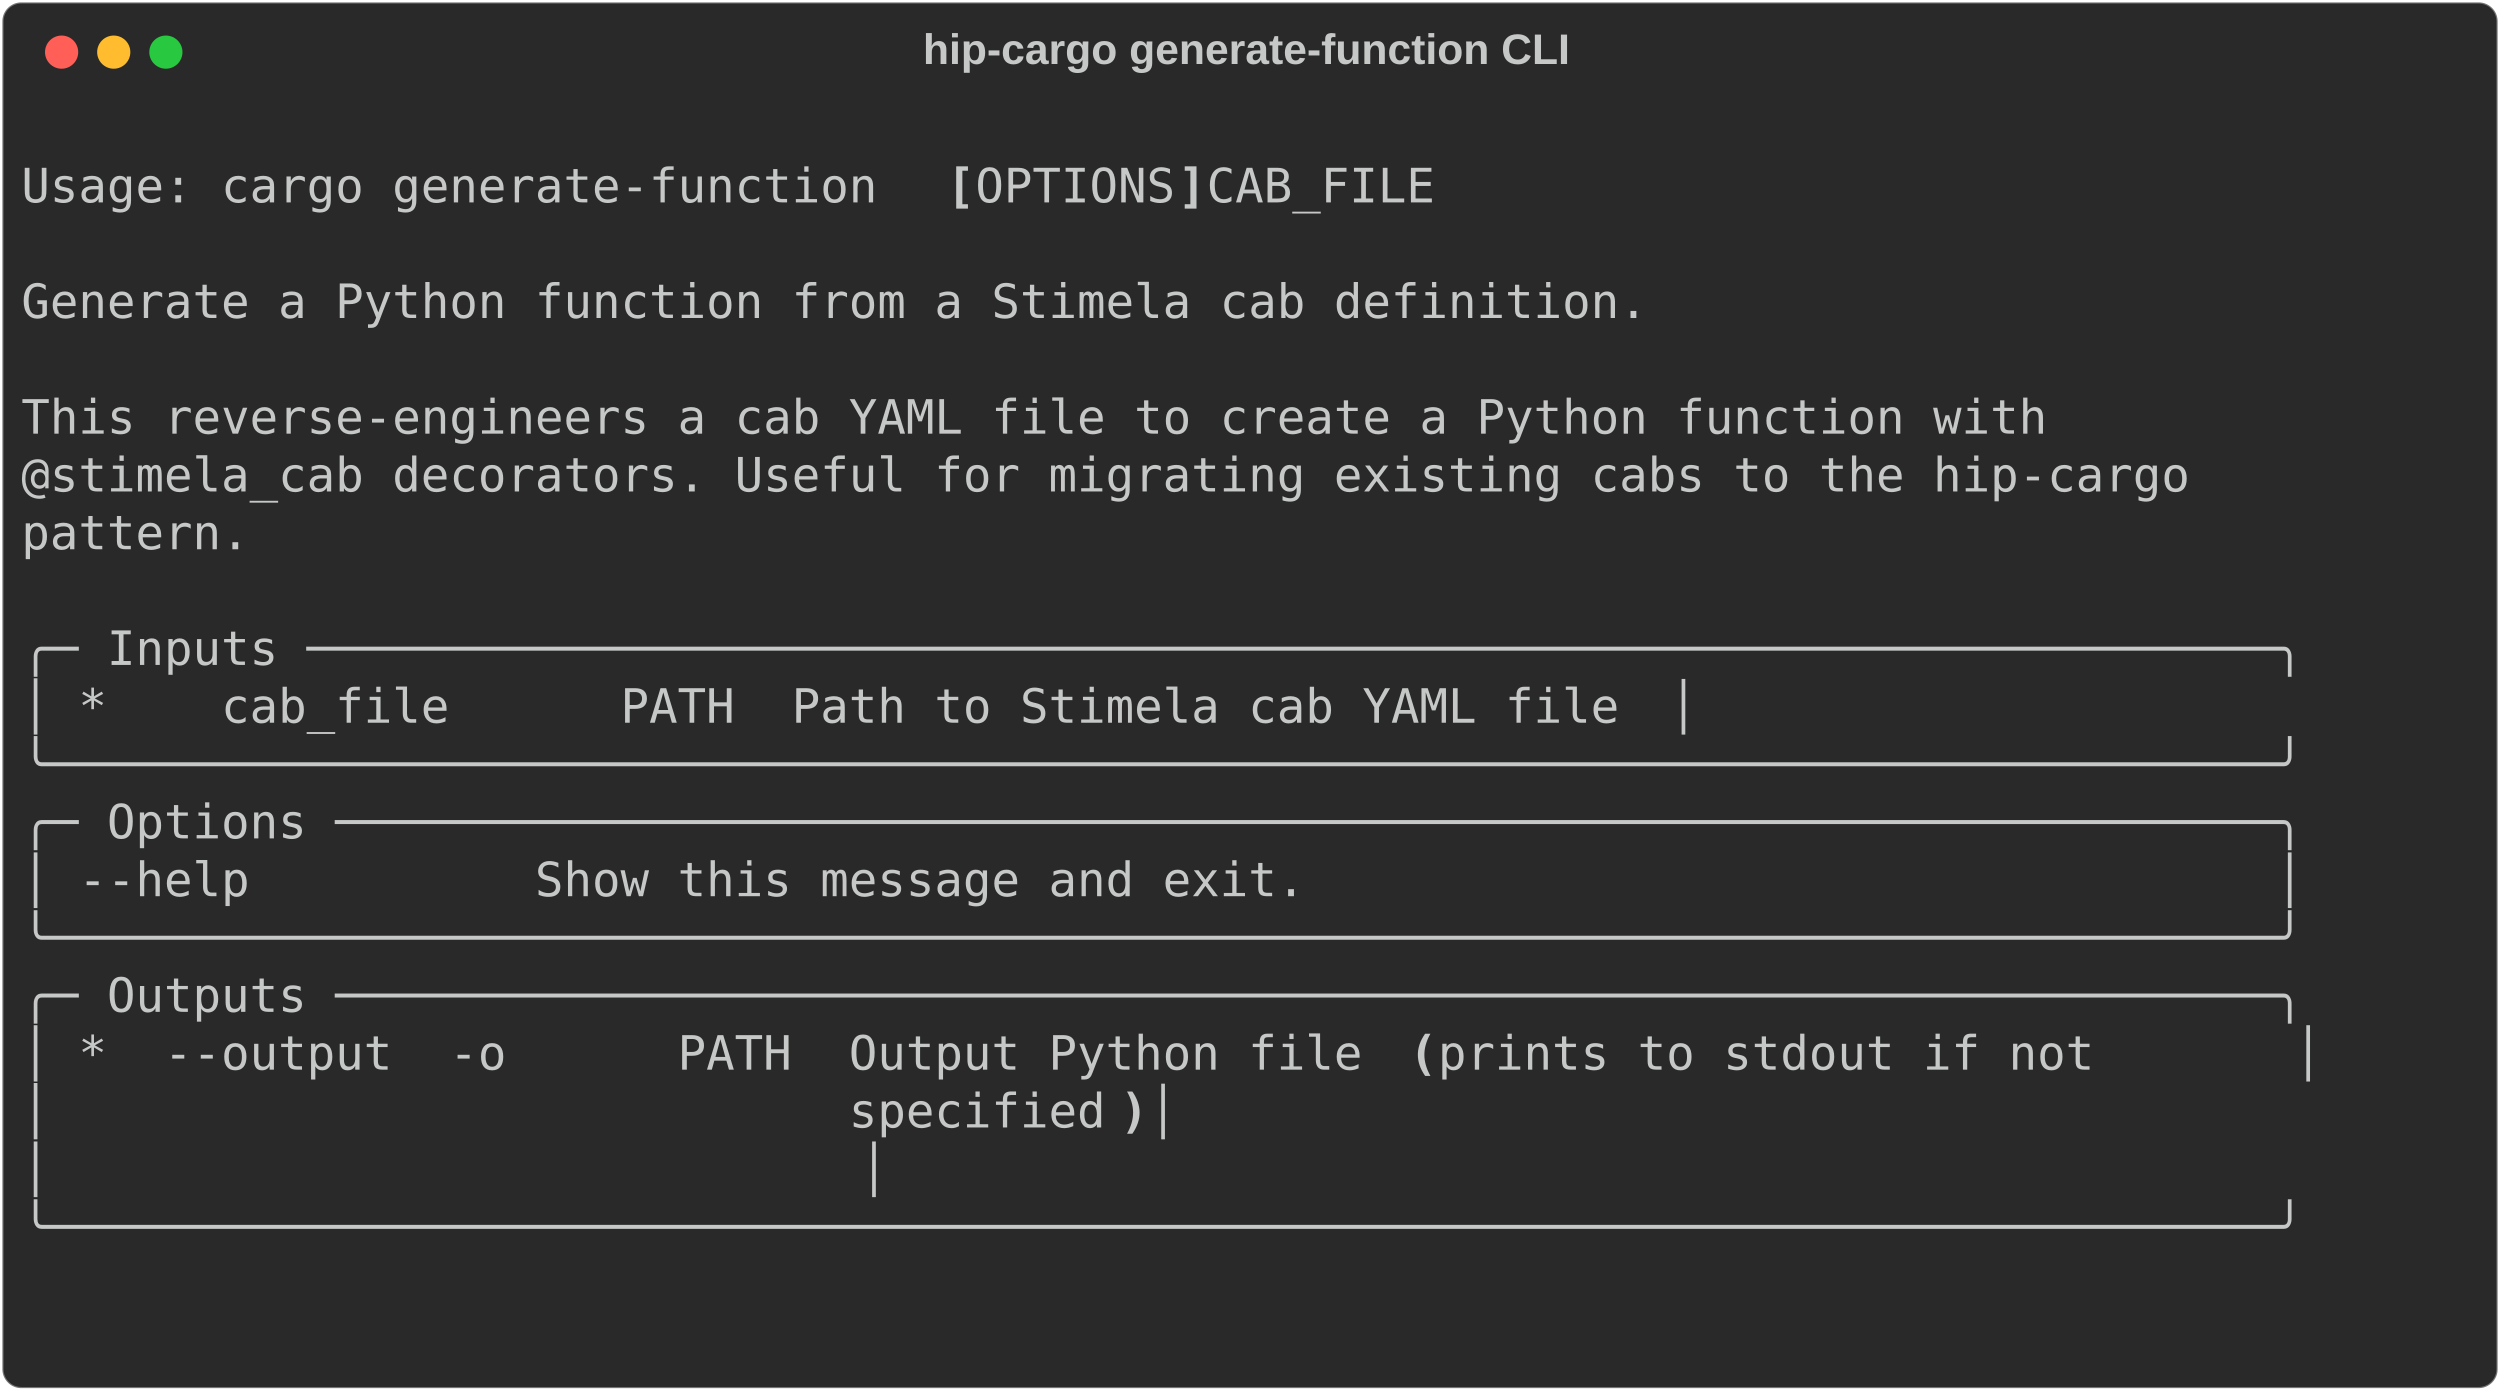
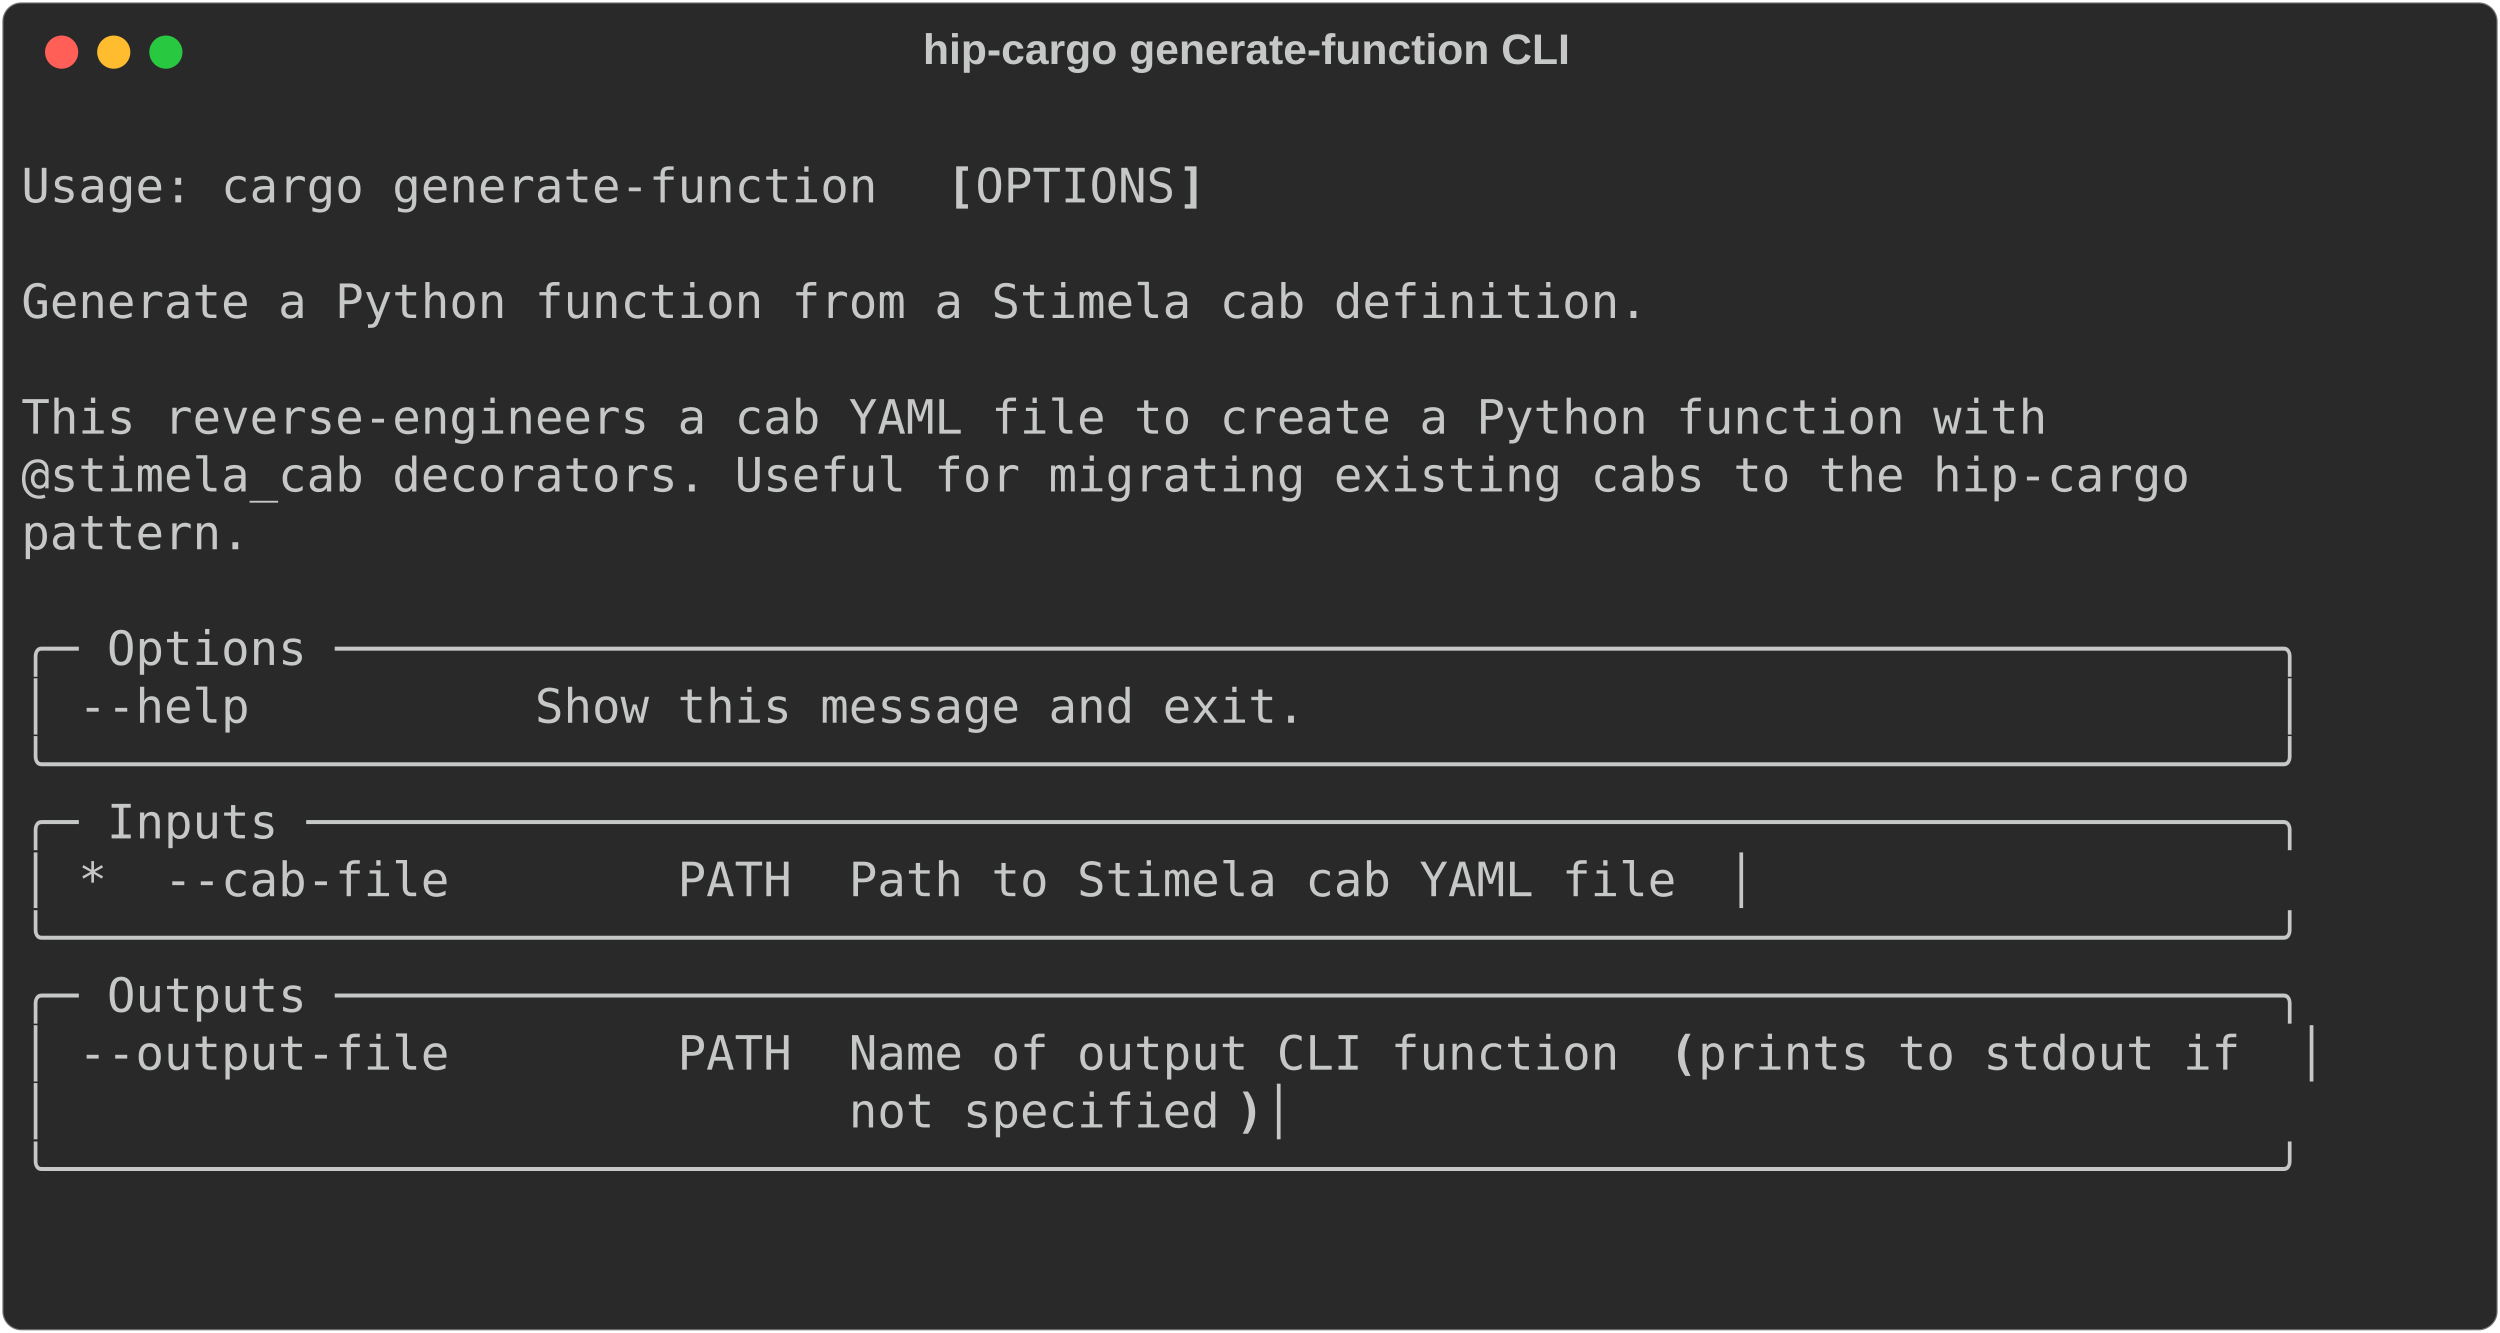
- <svg xmlns="http://www.w3.org/2000/svg" class="rich-terminal" viewBox="0 0 1055 586.8">
+ <svg xmlns="http://www.w3.org/2000/svg" class="rich-terminal" viewBox="0 0 1055 562.4">
  <style>

    @font-face {
        font-family: "Fira Code";
        src: local("FiraCode-Regular"),
                url("https://cdnjs.cloudflare.com/ajax/libs/firacode/6.2.0/woff2/FiraCode-Regular.woff2") format("woff2"),
                url("https://cdnjs.cloudflare.com/ajax/libs/firacode/6.2.0/woff/FiraCode-Regular.woff") format("woff");
        font-style: normal;
        font-weight: 400;
    }
    @font-face {
        font-family: "Fira Code";
        src: local("FiraCode-Bold"),
                url("https://cdnjs.cloudflare.com/ajax/libs/firacode/6.2.0/woff2/FiraCode-Bold.woff2") format("woff2"),
                url("https://cdnjs.cloudflare.com/ajax/libs/firacode/6.2.0/woff/FiraCode-Bold.woff") format("woff");
        font-style: bold;
        font-weight: 700;
    }

-     .terminal-4188843890-matrix {
+     .terminal-4254634914-matrix {
        font-family: Fira Code, monospace;
        font-size: 20px;
        line-height: 24.4px;
        font-variant-east-asian: full-width;
    }

-     .terminal-4188843890-title {
+     .terminal-4254634914-title {
        font-size: 18px;
        font-weight: bold;
        font-family: arial;
    }

-     .terminal-4188843890-r1 { fill: #c5c8c6 }
- .terminal-4188843890-r2 { fill: #c5c8c6;font-weight: bold }
+     .terminal-4254634914-r1 { fill: #c5c8c6 }
+ .terminal-4254634914-r2 { fill: #c5c8c6;font-weight: bold }
    </style>
  <defs>
-     <clipPath id="terminal-4188843890-clip-terminal">
-       <rect x="0" y="0" width="1036.0" height="535.8" />
+     <clipPath id="terminal-4254634914-clip-terminal">
+       <rect x="0" y="0" width="1036.0" height="511.4" />
    </clipPath>
-     <clipPath id="terminal-4188843890-line-0">
+     <clipPath id="terminal-4254634914-line-0">
      <rect x="0" y="1.5" width="1037" height="24.65" />
    </clipPath>
-     <clipPath id="terminal-4188843890-line-1">
+     <clipPath id="terminal-4254634914-line-1">
      <rect x="0" y="25.9" width="1037" height="24.65" />
    </clipPath>
-     <clipPath id="terminal-4188843890-line-2">
+     <clipPath id="terminal-4254634914-line-2">
      <rect x="0" y="50.3" width="1037" height="24.65" />
    </clipPath>
-     <clipPath id="terminal-4188843890-line-3">
+     <clipPath id="terminal-4254634914-line-3">
      <rect x="0" y="74.7" width="1037" height="24.65" />
    </clipPath>
-     <clipPath id="terminal-4188843890-line-4">
+     <clipPath id="terminal-4254634914-line-4">
      <rect x="0" y="99.1" width="1037" height="24.65" />
    </clipPath>
-     <clipPath id="terminal-4188843890-line-5">
+     <clipPath id="terminal-4254634914-line-5">
      <rect x="0" y="123.5" width="1037" height="24.65" />
    </clipPath>
-     <clipPath id="terminal-4188843890-line-6">
+     <clipPath id="terminal-4254634914-line-6">
      <rect x="0" y="147.9" width="1037" height="24.65" />
    </clipPath>
-     <clipPath id="terminal-4188843890-line-7">
+     <clipPath id="terminal-4254634914-line-7">
      <rect x="0" y="172.3" width="1037" height="24.65" />
    </clipPath>
-     <clipPath id="terminal-4188843890-line-8">
+     <clipPath id="terminal-4254634914-line-8">
      <rect x="0" y="196.7" width="1037" height="24.65" />
    </clipPath>
-     <clipPath id="terminal-4188843890-line-9">
+     <clipPath id="terminal-4254634914-line-9">
      <rect x="0" y="221.1" width="1037" height="24.65" />
    </clipPath>
-     <clipPath id="terminal-4188843890-line-10">
+     <clipPath id="terminal-4254634914-line-10">
      <rect x="0" y="245.5" width="1037" height="24.65" />
    </clipPath>
-     <clipPath id="terminal-4188843890-line-11">
+     <clipPath id="terminal-4254634914-line-11">
      <rect x="0" y="269.9" width="1037" height="24.65" />
    </clipPath>
-     <clipPath id="terminal-4188843890-line-12">
+     <clipPath id="terminal-4254634914-line-12">
      <rect x="0" y="294.3" width="1037" height="24.65" />
    </clipPath>
-     <clipPath id="terminal-4188843890-line-13">
+     <clipPath id="terminal-4254634914-line-13">
      <rect x="0" y="318.7" width="1037" height="24.65" />
    </clipPath>
-     <clipPath id="terminal-4188843890-line-14">
+     <clipPath id="terminal-4254634914-line-14">
      <rect x="0" y="343.1" width="1037" height="24.65" />
    </clipPath>
-     <clipPath id="terminal-4188843890-line-15">
+     <clipPath id="terminal-4254634914-line-15">
      <rect x="0" y="367.5" width="1037" height="24.65" />
    </clipPath>
-     <clipPath id="terminal-4188843890-line-16">
+     <clipPath id="terminal-4254634914-line-16">
      <rect x="0" y="391.9" width="1037" height="24.65" />
    </clipPath>
-     <clipPath id="terminal-4188843890-line-17">
+     <clipPath id="terminal-4254634914-line-17">
      <rect x="0" y="416.3" width="1037" height="24.65" />
    </clipPath>
-     <clipPath id="terminal-4188843890-line-18">
+     <clipPath id="terminal-4254634914-line-18">
      <rect x="0" y="440.7" width="1037" height="24.65" />
    </clipPath>
-     <clipPath id="terminal-4188843890-line-19">
+     <clipPath id="terminal-4254634914-line-19">
      <rect x="0" y="465.1" width="1037" height="24.65" />
    </clipPath>
-     <clipPath id="terminal-4188843890-line-20">
-       <rect x="0" y="489.5" width="1037" height="24.65" />
-     </clipPath>
  </defs>
-   <rect fill="#292929" stroke="rgba(255,255,255,0.35)" stroke-width="1" x="1" y="1" width="1053" height="584.8" rx="8" />
-   <text class="terminal-4188843890-title" fill="#c5c8c6" text-anchor="middle" x="526" y="27">hip-cargo generate-function CLI</text>
+   <rect fill="#292929" stroke="rgba(255,255,255,0.35)" stroke-width="1" x="1" y="1" width="1053" height="560.4" rx="8" />
+   <text class="terminal-4254634914-title" fill="#c5c8c6" text-anchor="middle" x="526" y="27">hip-cargo generate-function CLI</text>
  <g transform="translate(26,22)">
    <circle cx="0" cy="0" r="7" fill="#ff5f57" />
    <circle cx="22" cy="0" r="7" fill="#febc2e" />
    <circle cx="44" cy="0" r="7" fill="#28c840" />
  </g>
-   <g transform="translate(9, 41)" clip-path="url(#terminal-4188843890-clip-terminal)">
-     <g class="terminal-4188843890-matrix">
-       <text class="terminal-4188843890-r1" x="1037" y="20" textLength="12.2" clip-path="url(#terminal-4188843890-line-0)">
+   <g transform="translate(9, 41)" clip-path="url(#terminal-4254634914-clip-terminal)">
+     <g class="terminal-4254634914-matrix">
+       <text class="terminal-4254634914-r1" x="1037" y="20" textLength="12.2" clip-path="url(#terminal-4254634914-line-0)">
</text>
-       <text class="terminal-4188843890-r1" x="0" y="44.4" textLength="390.4" clip-path="url(#terminal-4188843890-line-1)"> Usage: cargo generate-function </text>
-       <text class="terminal-4188843890-r2" x="390.4" y="44.4" textLength="12.2" clip-path="url(#terminal-4188843890-line-1)">[</text>
-       <text class="terminal-4188843890-r1" x="402.6" y="44.4" textLength="85.4" clip-path="url(#terminal-4188843890-line-1)">OPTIONS</text>
-       <text class="terminal-4188843890-r2" x="488" y="44.4" textLength="12.2" clip-path="url(#terminal-4188843890-line-1)">]</text>
-       <text class="terminal-4188843890-r1" x="500.2" y="44.4" textLength="475.8" clip-path="url(#terminal-4188843890-line-1)"> CAB_FILE                              </text>
-       <text class="terminal-4188843890-r1" x="1037" y="44.4" textLength="12.2" clip-path="url(#terminal-4188843890-line-1)">
+       <text class="terminal-4254634914-r1" x="0" y="44.4" textLength="390.4" clip-path="url(#terminal-4254634914-line-1)"> Usage: cargo generate-function </text>
+       <text class="terminal-4254634914-r2" x="390.4" y="44.4" textLength="12.2" clip-path="url(#terminal-4254634914-line-1)">[</text>
+       <text class="terminal-4254634914-r1" x="402.6" y="44.4" textLength="85.4" clip-path="url(#terminal-4254634914-line-1)">OPTIONS</text>
+       <text class="terminal-4254634914-r2" x="488" y="44.4" textLength="12.2" clip-path="url(#terminal-4254634914-line-1)">]</text>
+       <text class="terminal-4254634914-r1" x="1037" y="44.4" textLength="12.2" clip-path="url(#terminal-4254634914-line-1)">
</text>
-       <text class="terminal-4188843890-r1" x="1037" y="68.8" textLength="12.2" clip-path="url(#terminal-4188843890-line-2)">
+       <text class="terminal-4254634914-r1" x="1037" y="68.8" textLength="12.2" clip-path="url(#terminal-4254634914-line-2)">
</text>
-       <text class="terminal-4188843890-r1" x="0" y="93.2" textLength="976" clip-path="url(#terminal-4188843890-line-3)"> Generate a Python function from a Stimela cab definition.                      </text>
-       <text class="terminal-4188843890-r1" x="1037" y="93.2" textLength="12.2" clip-path="url(#terminal-4188843890-line-3)">
+       <text class="terminal-4254634914-r1" x="0" y="93.2" textLength="976" clip-path="url(#terminal-4254634914-line-3)"> Generate a Python function from a Stimela cab definition.                      </text>
+       <text class="terminal-4254634914-r1" x="1037" y="93.2" textLength="12.2" clip-path="url(#terminal-4254634914-line-3)">
</text>
-       <text class="terminal-4188843890-r1" x="1037" y="117.6" textLength="12.2" clip-path="url(#terminal-4188843890-line-4)">
+       <text class="terminal-4254634914-r1" x="1037" y="117.6" textLength="12.2" clip-path="url(#terminal-4254634914-line-4)">
</text>
-       <text class="terminal-4188843890-r1" x="0" y="142" textLength="976" clip-path="url(#terminal-4188843890-line-5)"> This reverse-engineers a cab YAML file to create a Python function with        </text>
-       <text class="terminal-4188843890-r1" x="1037" y="142" textLength="12.2" clip-path="url(#terminal-4188843890-line-5)">
+       <text class="terminal-4254634914-r1" x="0" y="142" textLength="976" clip-path="url(#terminal-4254634914-line-5)"> This reverse-engineers a cab YAML file to create a Python function with        </text>
+       <text class="terminal-4254634914-r1" x="1037" y="142" textLength="12.2" clip-path="url(#terminal-4254634914-line-5)">
</text>
-       <text class="terminal-4188843890-r1" x="0" y="166.4" textLength="976" clip-path="url(#terminal-4188843890-line-6)"> @stimela_cab decorators. Useful for migrating existing cabs to the hip-cargo   </text>
-       <text class="terminal-4188843890-r1" x="1037" y="166.4" textLength="12.2" clip-path="url(#terminal-4188843890-line-6)">
+       <text class="terminal-4254634914-r1" x="0" y="166.4" textLength="976" clip-path="url(#terminal-4254634914-line-6)"> @stimela_cab decorators. Useful for migrating existing cabs to the hip-cargo   </text>
+       <text class="terminal-4254634914-r1" x="1037" y="166.4" textLength="12.2" clip-path="url(#terminal-4254634914-line-6)">
</text>
-       <text class="terminal-4188843890-r1" x="0" y="190.8" textLength="976" clip-path="url(#terminal-4188843890-line-7)"> pattern.                                                                       </text>
-       <text class="terminal-4188843890-r1" x="1037" y="190.8" textLength="12.2" clip-path="url(#terminal-4188843890-line-7)">
+       <text class="terminal-4254634914-r1" x="0" y="190.8" textLength="976" clip-path="url(#terminal-4254634914-line-7)"> pattern.                                                                       </text>
+       <text class="terminal-4254634914-r1" x="1037" y="190.8" textLength="12.2" clip-path="url(#terminal-4254634914-line-7)">
</text>
-       <text class="terminal-4188843890-r1" x="1037" y="215.2" textLength="12.2" clip-path="url(#terminal-4188843890-line-8)">
+       <text class="terminal-4254634914-r1" x="1037" y="215.2" textLength="12.2" clip-path="url(#terminal-4254634914-line-8)">
</text>
-       <text class="terminal-4188843890-r1" x="0" y="239.6" textLength="976" clip-path="url(#terminal-4188843890-line-9)">╭─ Inputs ─────────────────────────────────────────────────────────────────────╮</text>
-       <text class="terminal-4188843890-r1" x="1037" y="239.6" textLength="12.2" clip-path="url(#terminal-4188843890-line-9)">
+       <text class="terminal-4254634914-r1" x="0" y="239.6" textLength="976" clip-path="url(#terminal-4254634914-line-9)">╭─ Options ────────────────────────────────────────────────────────────────────╮</text>
+       <text class="terminal-4254634914-r1" x="1037" y="239.6" textLength="12.2" clip-path="url(#terminal-4254634914-line-9)">
</text>
-       <text class="terminal-4188843890-r1" x="0" y="264" textLength="695.4" clip-path="url(#terminal-4188843890-line-10)">│ *    cab_file      PATH  Path to Stimela cab YAML file </text>
-       <text class="terminal-4188843890-r1" x="695.4" y="264" textLength="158.6" clip-path="url(#terminal-4188843890-line-10)">            │</text>
-       <text class="terminal-4188843890-r1" x="1037" y="264" textLength="12.2" clip-path="url(#terminal-4188843890-line-10)">
+       <text class="terminal-4254634914-r1" x="0" y="264" textLength="976" clip-path="url(#terminal-4254634914-line-10)">│ --help          Show this message and exit.                                  │</text>
+       <text class="terminal-4254634914-r1" x="1037" y="264" textLength="12.2" clip-path="url(#terminal-4254634914-line-10)">
</text>
-       <text class="terminal-4188843890-r1" x="0" y="288.4" textLength="976" clip-path="url(#terminal-4188843890-line-11)">╰──────────────────────────────────────────────────────────────────────────────╯</text>
-       <text class="terminal-4188843890-r1" x="1037" y="288.4" textLength="12.2" clip-path="url(#terminal-4188843890-line-11)">
+       <text class="terminal-4254634914-r1" x="0" y="288.4" textLength="976" clip-path="url(#terminal-4254634914-line-11)">╰──────────────────────────────────────────────────────────────────────────────╯</text>
+       <text class="terminal-4254634914-r1" x="1037" y="288.4" textLength="12.2" clip-path="url(#terminal-4254634914-line-11)">
</text>
-       <text class="terminal-4188843890-r1" x="0" y="312.8" textLength="976" clip-path="url(#terminal-4188843890-line-12)">╭─ Options ────────────────────────────────────────────────────────────────────╮</text>
-       <text class="terminal-4188843890-r1" x="1037" y="312.8" textLength="12.2" clip-path="url(#terminal-4188843890-line-12)">
+       <text class="terminal-4254634914-r1" x="0" y="312.8" textLength="976" clip-path="url(#terminal-4254634914-line-12)">╭─ Inputs ─────────────────────────────────────────────────────────────────────╮</text>
+       <text class="terminal-4254634914-r1" x="1037" y="312.8" textLength="12.2" clip-path="url(#terminal-4254634914-line-12)">
</text>
-       <text class="terminal-4188843890-r1" x="0" y="337.2" textLength="976" clip-path="url(#terminal-4188843890-line-13)">│ --help          Show this message and exit.                                  │</text>
-       <text class="terminal-4188843890-r1" x="1037" y="337.2" textLength="12.2" clip-path="url(#terminal-4188843890-line-13)">
+       <text class="terminal-4254634914-r1" x="0" y="337.2" textLength="719.8" clip-path="url(#terminal-4254634914-line-13)">│ *  --cab-file        PATH  Path to Stimela cab YAML file </text>
+       <text class="terminal-4254634914-r1" x="719.8" y="337.2" textLength="134.2" clip-path="url(#terminal-4254634914-line-13)">          │</text>
+       <text class="terminal-4254634914-r1" x="1037" y="337.2" textLength="12.2" clip-path="url(#terminal-4254634914-line-13)">
</text>
-       <text class="terminal-4188843890-r1" x="0" y="361.6" textLength="976" clip-path="url(#terminal-4188843890-line-14)">╰──────────────────────────────────────────────────────────────────────────────╯</text>
-       <text class="terminal-4188843890-r1" x="1037" y="361.6" textLength="12.2" clip-path="url(#terminal-4188843890-line-14)">
+       <text class="terminal-4254634914-r1" x="0" y="361.6" textLength="976" clip-path="url(#terminal-4254634914-line-14)">╰──────────────────────────────────────────────────────────────────────────────╯</text>
+       <text class="terminal-4254634914-r1" x="1037" y="361.6" textLength="12.2" clip-path="url(#terminal-4254634914-line-14)">
</text>
-       <text class="terminal-4188843890-r1" x="0" y="386" textLength="976" clip-path="url(#terminal-4188843890-line-15)">╭─ Outputs ────────────────────────────────────────────────────────────────────╮</text>
-       <text class="terminal-4188843890-r1" x="1037" y="386" textLength="12.2" clip-path="url(#terminal-4188843890-line-15)">
+       <text class="terminal-4254634914-r1" x="0" y="386" textLength="976" clip-path="url(#terminal-4254634914-line-15)">╭─ Outputs ────────────────────────────────────────────────────────────────────╮</text>
+       <text class="terminal-4254634914-r1" x="1037" y="386" textLength="12.2" clip-path="url(#terminal-4254634914-line-15)">
</text>
-       <text class="terminal-4188843890-r1" x="0" y="410.4" textLength="585.6" clip-path="url(#terminal-4188843890-line-16)">│ *  --output  -o      PATH  Output Python file </text>
-       <text class="terminal-4188843890-r2" x="585.6" y="410.4" textLength="12.2" clip-path="url(#terminal-4188843890-line-16)">(</text>
-       <text class="terminal-4188843890-r1" x="597.8" y="410.4" textLength="378.2" clip-path="url(#terminal-4188843890-line-16)">prints to stdout if not       │</text>
-       <text class="terminal-4188843890-r1" x="1037" y="410.4" textLength="12.2" clip-path="url(#terminal-4188843890-line-16)">
+       <text class="terminal-4254634914-r1" x="0" y="410.4" textLength="695.4" clip-path="url(#terminal-4254634914-line-16)">│ --output-file        PATH  Name of output CLI function </text>
+       <text class="terminal-4254634914-r2" x="695.4" y="410.4" textLength="12.2" clip-path="url(#terminal-4254634914-line-16)">(</text>
+       <text class="terminal-4254634914-r1" x="707.6" y="410.4" textLength="268.4" clip-path="url(#terminal-4254634914-line-16)">prints to stdout if  │</text>
+       <text class="terminal-4254634914-r1" x="1037" y="410.4" textLength="12.2" clip-path="url(#terminal-4254634914-line-16)">
</text>
-       <text class="terminal-4188843890-r1" x="0" y="434.8" textLength="463.6" clip-path="url(#terminal-4188843890-line-17)">│                            specified</text>
-       <text class="terminal-4188843890-r2" x="463.6" y="434.8" textLength="12.2" clip-path="url(#terminal-4188843890-line-17)">)</text>
-       <text class="terminal-4188843890-r1" x="475.8" y="434.8" textLength="500.2" clip-path="url(#terminal-4188843890-line-17)">                                        │</text>
-       <text class="terminal-4188843890-r1" x="1037" y="434.8" textLength="12.2" clip-path="url(#terminal-4188843890-line-17)">
+       <text class="terminal-4254634914-r1" x="0" y="434.8" textLength="512.4" clip-path="url(#terminal-4254634914-line-17)">│                            not specified</text>
+       <text class="terminal-4254634914-r2" x="512.4" y="434.8" textLength="12.2" clip-path="url(#terminal-4254634914-line-17)">)</text>
+       <text class="terminal-4254634914-r1" x="524.6" y="434.8" textLength="451.4" clip-path="url(#terminal-4254634914-line-17)">                                    │</text>
+       <text class="terminal-4254634914-r1" x="1037" y="434.8" textLength="12.2" clip-path="url(#terminal-4254634914-line-17)">
</text>
-       <text class="terminal-4188843890-r1" x="0" y="459.2" textLength="353.8" clip-path="url(#terminal-4188843890-line-18)">│                            </text>
-       <text class="terminal-4188843890-r1" x="353.8" y="459.2" textLength="500.2" clip-path="url(#terminal-4188843890-line-18)">                                        │</text>
-       <text class="terminal-4188843890-r1" x="1037" y="459.2" textLength="12.2" clip-path="url(#terminal-4188843890-line-18)">
+       <text class="terminal-4254634914-r1" x="0" y="459.2" textLength="976" clip-path="url(#terminal-4254634914-line-18)">╰──────────────────────────────────────────────────────────────────────────────╯</text>
+       <text class="terminal-4254634914-r1" x="1037" y="459.2" textLength="12.2" clip-path="url(#terminal-4254634914-line-18)">
</text>
-       <text class="terminal-4188843890-r1" x="0" y="483.6" textLength="976" clip-path="url(#terminal-4188843890-line-19)">╰──────────────────────────────────────────────────────────────────────────────╯</text>
-       <text class="terminal-4188843890-r1" x="1037" y="483.6" textLength="12.2" clip-path="url(#terminal-4188843890-line-19)">
+       <text class="terminal-4254634914-r1" x="1037" y="483.6" textLength="12.2" clip-path="url(#terminal-4254634914-line-19)">
</text>
-       <text class="terminal-4188843890-r1" x="1037" y="508" textLength="12.2" clip-path="url(#terminal-4188843890-line-20)">
- </text>
-       <text class="terminal-4188843890-r1" x="1037" y="532.4" textLength="12.2" clip-path="url(#terminal-4188843890-line-21)">
+       <text class="terminal-4254634914-r1" x="1037" y="508" textLength="12.2" clip-path="url(#terminal-4254634914-line-20)">
</text>
    </g>
  </g>
</svg>
